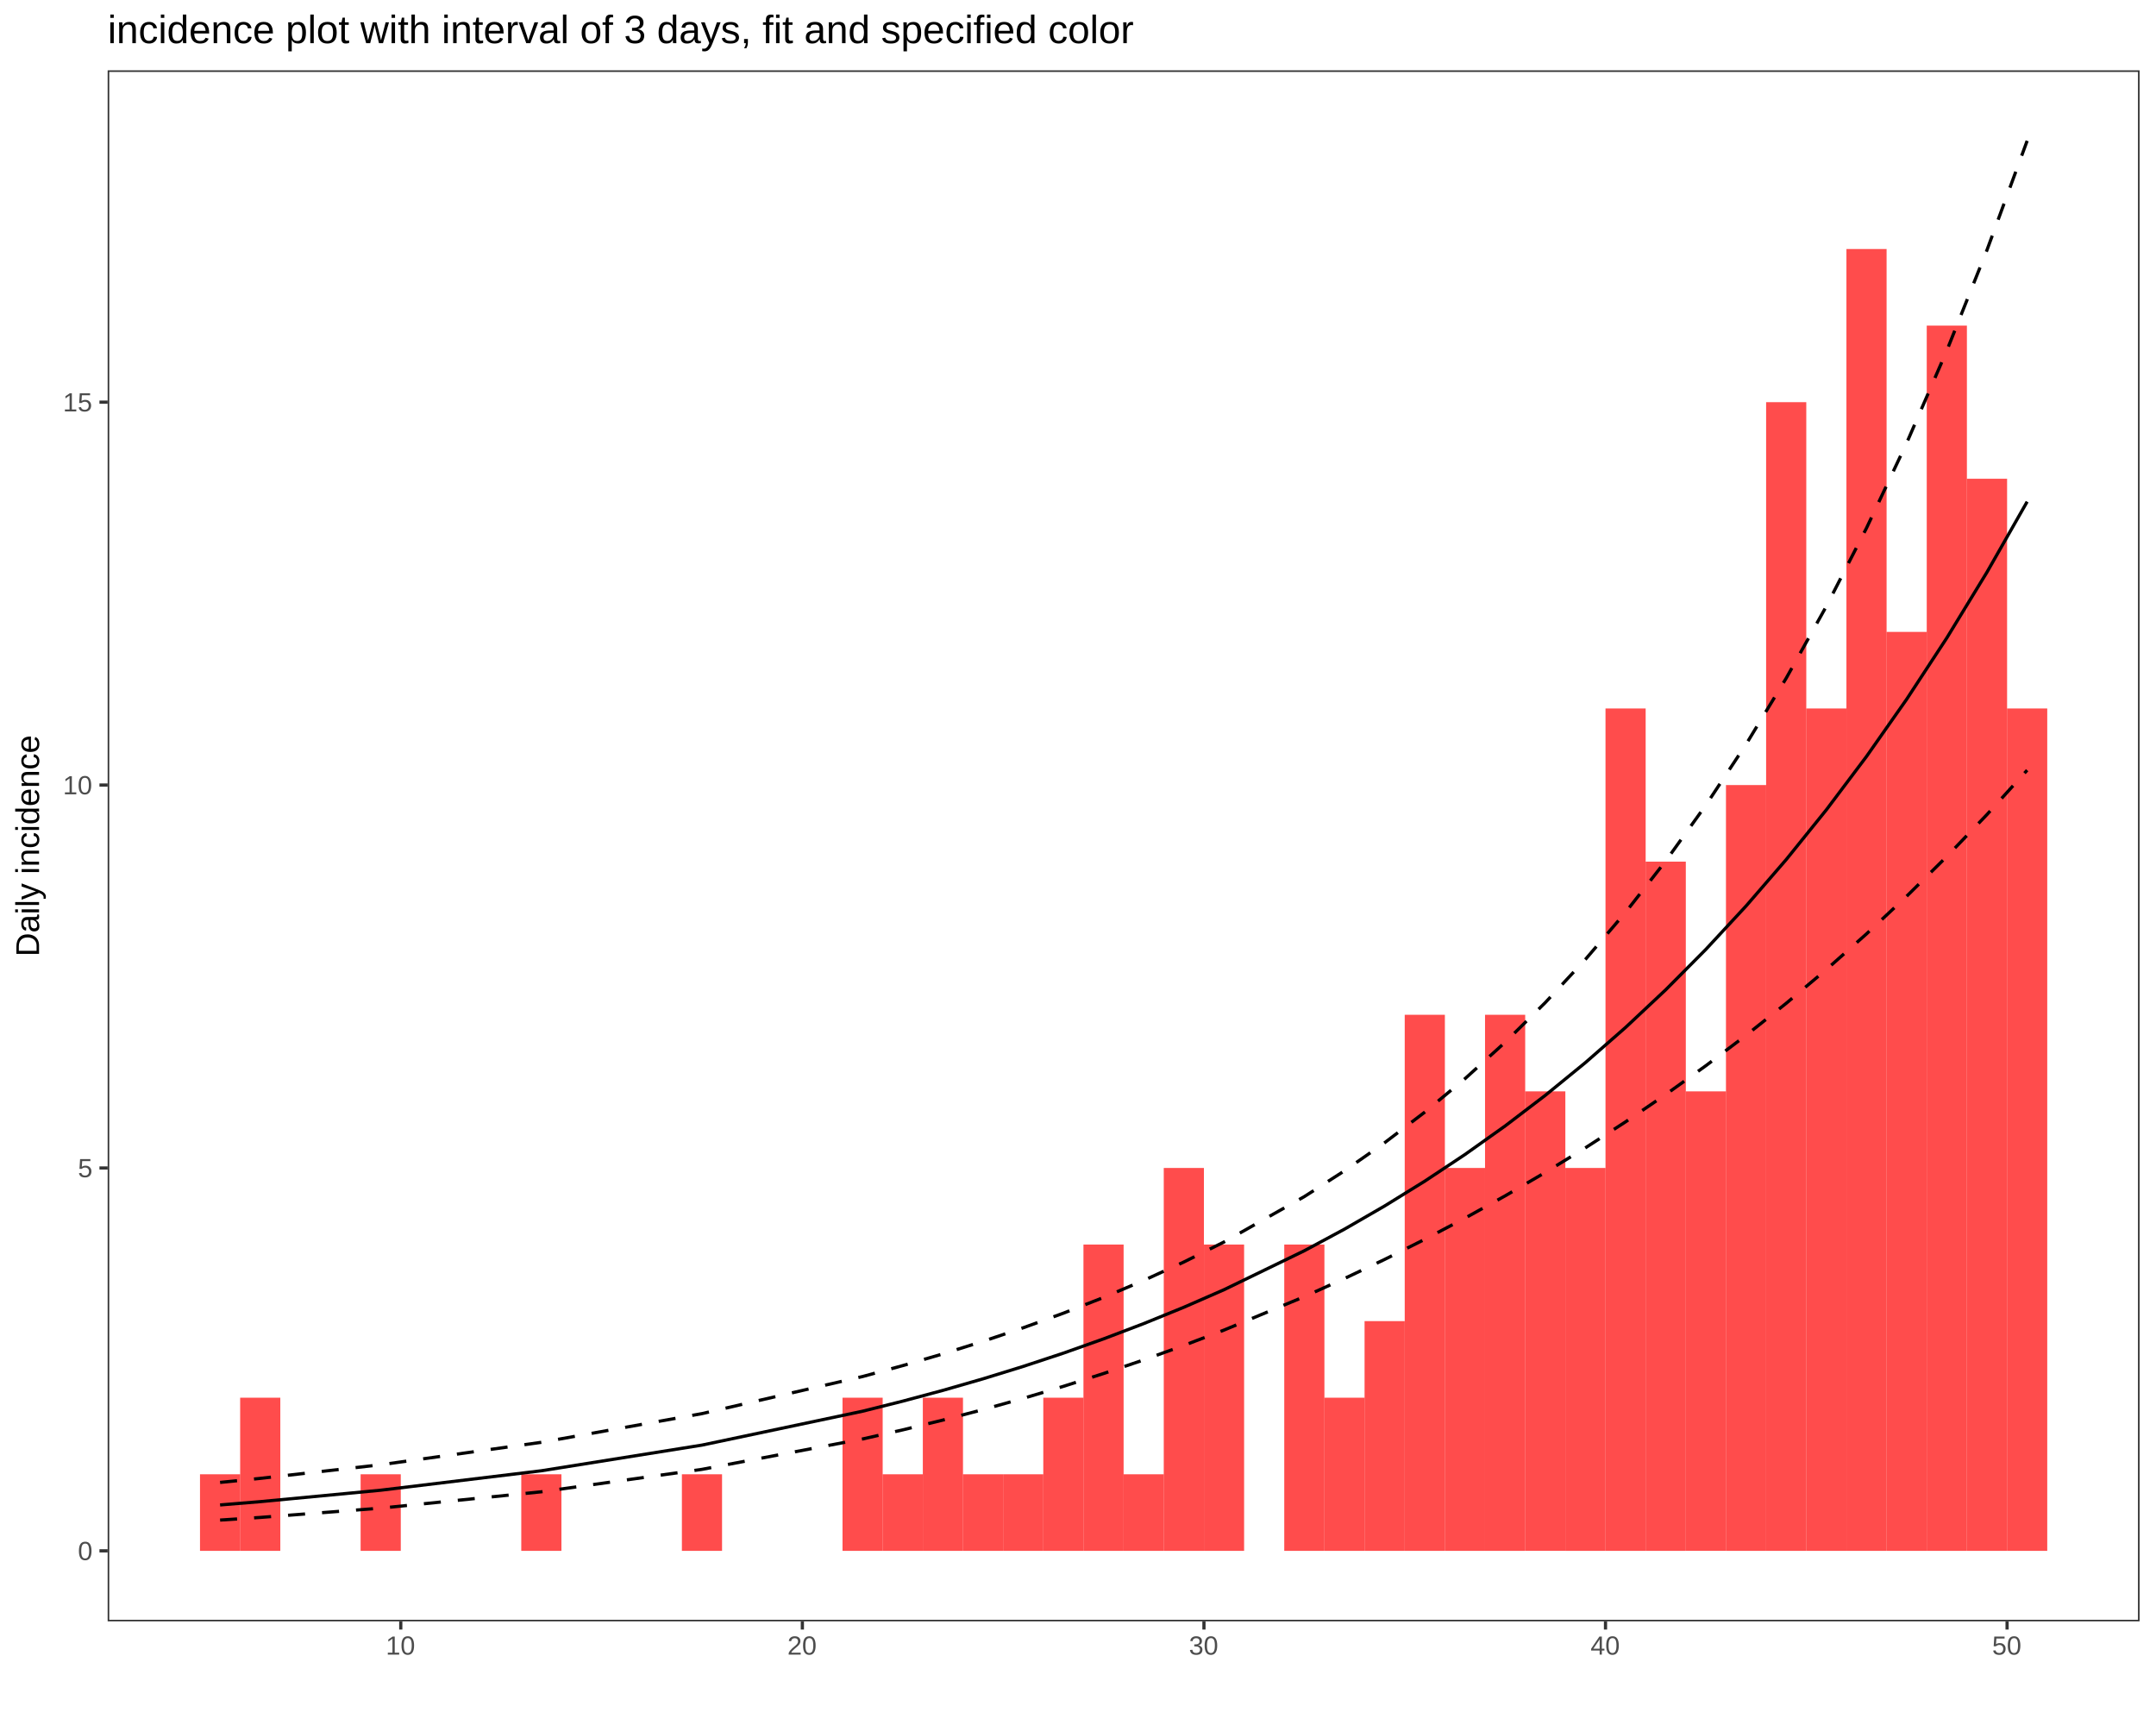
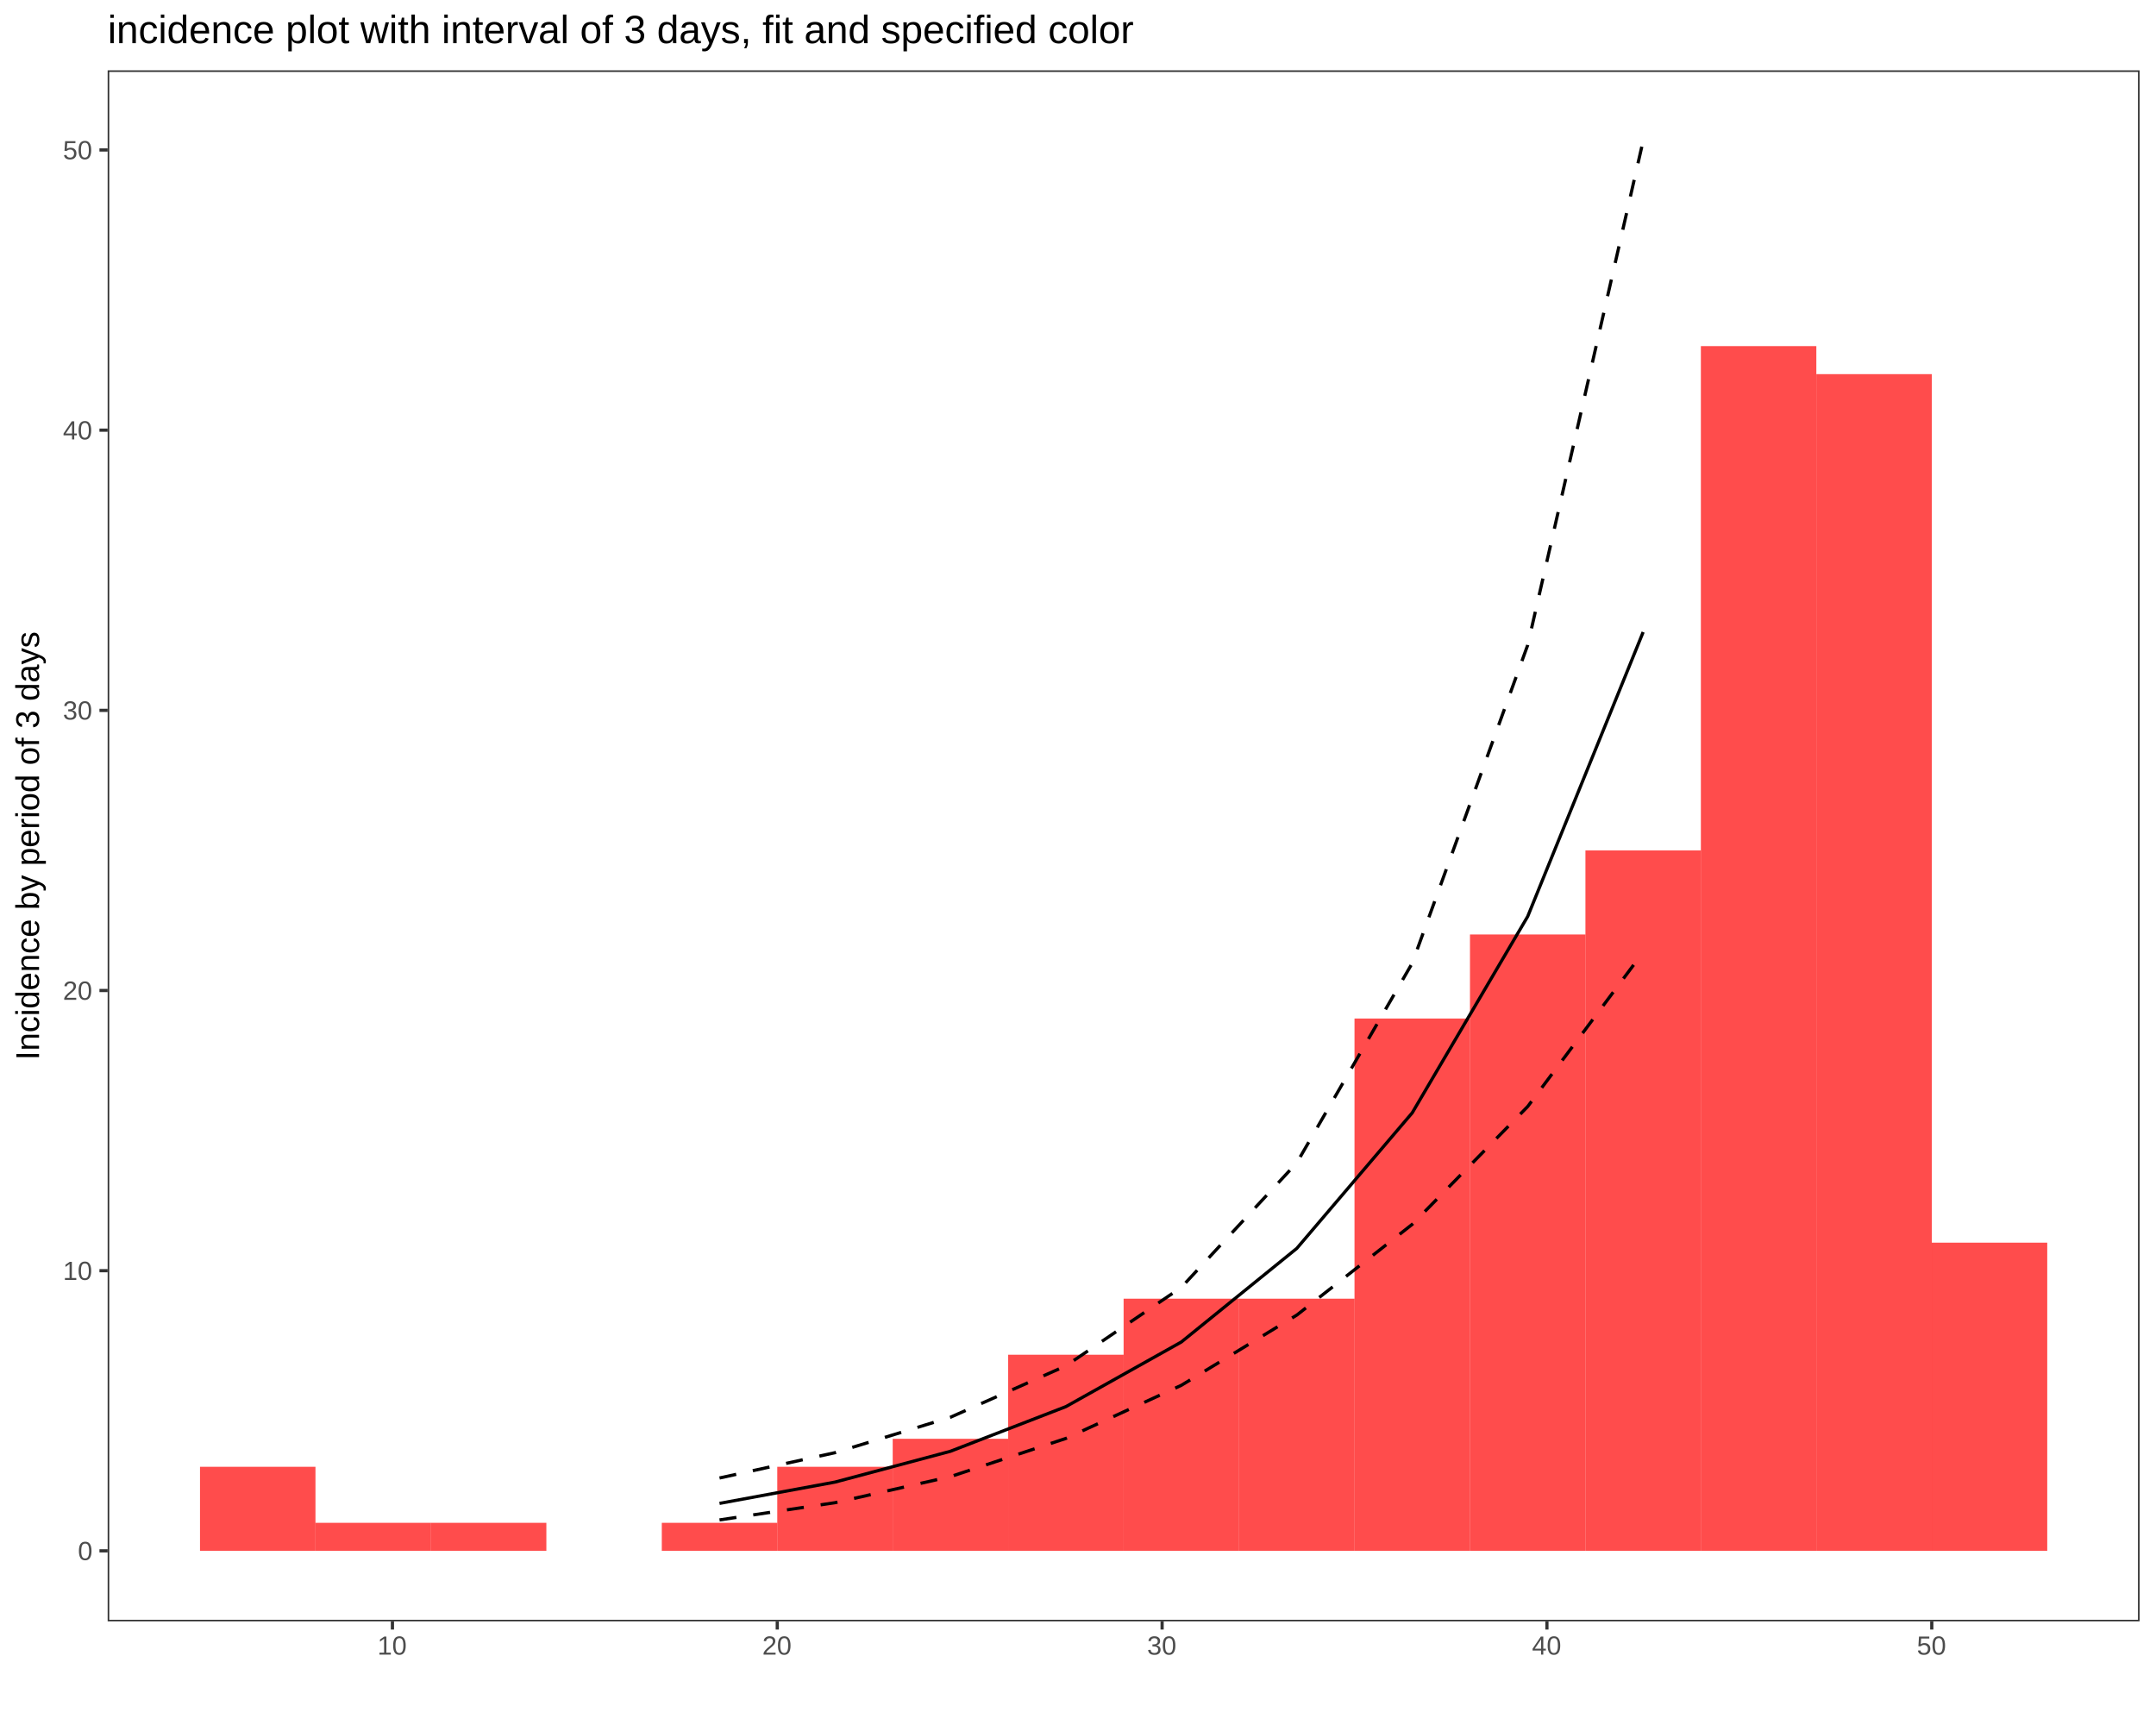
<svg xmlns="http://www.w3.org/2000/svg" viewBox="0 0 720.00 576.00">
  <defs>
    <style type="text/css">
    line, polyline, path, rect, circle {
      fill: none;
      stroke: #000000;
      stroke-linecap: round;
      stroke-linejoin: round;
      stroke-miterlimit: 10.00;
    }
  </style>
  </defs>
  <rect width="100%" height="100%" style="stroke: none; fill: #FFFFFF;" />
  <rect x="0.00" y="0.00" width="720.00" height="576.00" style="stroke-width: 1.07; stroke: #FFFFFF; fill: #FFFFFF;" />
  <defs>
    <clipPath id="cpMzUuOTQ4fDcxNC41MjF8NTQxLjM5MXwyMy40NzY3">
      <rect x="35.95" y="23.48" width="678.57" height="517.91" />
    </clipPath>
  </defs>
  <rect x="35.95" y="23.48" width="678.57" height="517.91" style="stroke-width: 1.07; stroke: none; fill: #FFFFFF;" clip-path="url(#cpMzUuOTQ4fDcxNC41MjF8NTQxLjM5MXwyMy40NzY3)" />
-   <rect x="66.79" y="492.28" width="13.41" height="25.57" style="stroke-width: 1.07; stroke: none; stroke-linecap: butt; fill: #FF0000; fill-opacity: 0.70;" clip-path="url(#cpMzUuOTQ4fDcxNC41MjF8NTQxLjM5MXwyMy40NzY3)" />
-   <rect x="80.20" y="466.71" width="13.41" height="51.14" style="stroke-width: 1.07; stroke: none; stroke-linecap: butt; fill: #FF0000; fill-opacity: 0.70;" clip-path="url(#cpMzUuOTQ4fDcxNC41MjF8NTQxLjM5MXwyMy40NzY3)" />
-   <rect x="93.61" y="517.85" width="13.41" height="0.00" style="stroke-width: 1.07; stroke: none; stroke-linecap: butt; fill: #FF0000; fill-opacity: 0.70;" clip-path="url(#cpMzUuOTQ4fDcxNC41MjF8NTQxLjM5MXwyMy40NzY3)" />
-   <rect x="107.02" y="517.85" width="13.41" height="0.00" style="stroke-width: 1.07; stroke: none; stroke-linecap: butt; fill: #FF0000; fill-opacity: 0.70;" clip-path="url(#cpMzUuOTQ4fDcxNC41MjF8NTQxLjM5MXwyMy40NzY3)" />
-   <rect x="120.43" y="492.28" width="13.41" height="25.57" style="stroke-width: 1.07; stroke: none; stroke-linecap: butt; fill: #FF0000; fill-opacity: 0.70;" clip-path="url(#cpMzUuOTQ4fDcxNC41MjF8NTQxLjM5MXwyMy40NzY3)" />
-   <rect x="133.84" y="517.85" width="13.41" height="0.00" style="stroke-width: 1.07; stroke: none; stroke-linecap: butt; fill: #FF0000; fill-opacity: 0.70;" clip-path="url(#cpMzUuOTQ4fDcxNC41MjF8NTQxLjM5MXwyMy40NzY3)" />
-   <rect x="147.26" y="517.85" width="13.41" height="0.00" style="stroke-width: 1.07; stroke: none; stroke-linecap: butt; fill: #FF0000; fill-opacity: 0.70;" clip-path="url(#cpMzUuOTQ4fDcxNC41MjF8NTQxLjM5MXwyMy40NzY3)" />
-   <rect x="160.67" y="517.85" width="13.41" height="0.00" style="stroke-width: 1.07; stroke: none; stroke-linecap: butt; fill: #FF0000; fill-opacity: 0.70;" clip-path="url(#cpMzUuOTQ4fDcxNC41MjF8NTQxLjM5MXwyMy40NzY3)" />
-   <rect x="174.08" y="492.28" width="13.41" height="25.57" style="stroke-width: 1.07; stroke: none; stroke-linecap: butt; fill: #FF0000; fill-opacity: 0.70;" clip-path="url(#cpMzUuOTQ4fDcxNC41MjF8NTQxLjM5MXwyMy40NzY3)" />
-   <rect x="187.49" y="517.85" width="13.41" height="0.00" style="stroke-width: 1.07; stroke: none; stroke-linecap: butt; fill: #FF0000; fill-opacity: 0.70;" clip-path="url(#cpMzUuOTQ4fDcxNC41MjF8NTQxLjM5MXwyMy40NzY3)" />
-   <rect x="200.90" y="517.85" width="13.41" height="0.00" style="stroke-width: 1.07; stroke: none; stroke-linecap: butt; fill: #FF0000; fill-opacity: 0.70;" clip-path="url(#cpMzUuOTQ4fDcxNC41MjF8NTQxLjM5MXwyMy40NzY3)" />
-   <rect x="214.31" y="517.85" width="13.41" height="0.00" style="stroke-width: 1.07; stroke: none; stroke-linecap: butt; fill: #FF0000; fill-opacity: 0.70;" clip-path="url(#cpMzUuOTQ4fDcxNC41MjF8NTQxLjM5MXwyMy40NzY3)" />
-   <rect x="227.72" y="492.28" width="13.41" height="25.57" style="stroke-width: 1.07; stroke: none; stroke-linecap: butt; fill: #FF0000; fill-opacity: 0.70;" clip-path="url(#cpMzUuOTQ4fDcxNC41MjF8NTQxLjM5MXwyMy40NzY3)" />
-   <rect x="241.13" y="517.85" width="13.41" height="0.00" style="stroke-width: 1.07; stroke: none; stroke-linecap: butt; fill: #FF0000; fill-opacity: 0.70;" clip-path="url(#cpMzUuOTQ4fDcxNC41MjF8NTQxLjM5MXwyMy40NzY3)" />
-   <rect x="254.54" y="517.85" width="13.41" height="0.00" style="stroke-width: 1.07; stroke: none; stroke-linecap: butt; fill: #FF0000; fill-opacity: 0.70;" clip-path="url(#cpMzUuOTQ4fDcxNC41MjF8NTQxLjM5MXwyMy40NzY3)" />
-   <rect x="267.95" y="517.85" width="13.41" height="0.00" style="stroke-width: 1.07; stroke: none; stroke-linecap: butt; fill: #FF0000; fill-opacity: 0.70;" clip-path="url(#cpMzUuOTQ4fDcxNC41MjF8NTQxLjM5MXwyMy40NzY3)" />
-   <rect x="281.36" y="466.71" width="13.41" height="51.14" style="stroke-width: 1.07; stroke: none; stroke-linecap: butt; fill: #FF0000; fill-opacity: 0.70;" clip-path="url(#cpMzUuOTQ4fDcxNC41MjF8NTQxLjM5MXwyMy40NzY3)" />
-   <rect x="294.77" y="492.28" width="13.41" height="25.57" style="stroke-width: 1.07; stroke: none; stroke-linecap: butt; fill: #FF0000; fill-opacity: 0.70;" clip-path="url(#cpMzUuOTQ4fDcxNC41MjF8NTQxLjM5MXwyMy40NzY3)" />
-   <rect x="308.18" y="466.71" width="13.41" height="51.14" style="stroke-width: 1.07; stroke: none; stroke-linecap: butt; fill: #FF0000; fill-opacity: 0.70;" clip-path="url(#cpMzUuOTQ4fDcxNC41MjF8NTQxLjM5MXwyMy40NzY3)" />
-   <rect x="321.59" y="492.28" width="13.41" height="25.57" style="stroke-width: 1.07; stroke: none; stroke-linecap: butt; fill: #FF0000; fill-opacity: 0.70;" clip-path="url(#cpMzUuOTQ4fDcxNC41MjF8NTQxLjM5MXwyMy40NzY3)" />
-   <rect x="335.00" y="492.28" width="13.41" height="25.57" style="stroke-width: 1.07; stroke: none; stroke-linecap: butt; fill: #FF0000; fill-opacity: 0.70;" clip-path="url(#cpMzUuOTQ4fDcxNC41MjF8NTQxLjM5MXwyMy40NzY3)" />
-   <rect x="348.41" y="466.71" width="13.41" height="51.14" style="stroke-width: 1.07; stroke: none; stroke-linecap: butt; fill: #FF0000; fill-opacity: 0.70;" clip-path="url(#cpMzUuOTQ4fDcxNC41MjF8NTQxLjM5MXwyMy40NzY3)" />
-   <rect x="361.82" y="415.57" width="13.41" height="102.28" style="stroke-width: 1.07; stroke: none; stroke-linecap: butt; fill: #FF0000; fill-opacity: 0.70;" clip-path="url(#cpMzUuOTQ4fDcxNC41MjF8NTQxLjM5MXwyMy40NzY3)" />
-   <rect x="375.23" y="492.28" width="13.41" height="25.57" style="stroke-width: 1.07; stroke: none; stroke-linecap: butt; fill: #FF0000; fill-opacity: 0.70;" clip-path="url(#cpMzUuOTQ4fDcxNC41MjF8NTQxLjM5MXwyMy40NzY3)" />
-   <rect x="388.64" y="390.00" width="13.41" height="127.85" style="stroke-width: 1.07; stroke: none; stroke-linecap: butt; fill: #FF0000; fill-opacity: 0.70;" clip-path="url(#cpMzUuOTQ4fDcxNC41MjF8NTQxLjM5MXwyMy40NzY3)" />
-   <rect x="402.06" y="415.57" width="13.41" height="102.28" style="stroke-width: 1.07; stroke: none; stroke-linecap: butt; fill: #FF0000; fill-opacity: 0.70;" clip-path="url(#cpMzUuOTQ4fDcxNC41MjF8NTQxLjM5MXwyMy40NzY3)" />
-   <rect x="415.47" y="517.85" width="13.41" height="0.00" style="stroke-width: 1.07; stroke: none; stroke-linecap: butt; fill: #FF0000; fill-opacity: 0.70;" clip-path="url(#cpMzUuOTQ4fDcxNC41MjF8NTQxLjM5MXwyMy40NzY3)" />
-   <rect x="428.88" y="415.57" width="13.41" height="102.28" style="stroke-width: 1.07; stroke: none; stroke-linecap: butt; fill: #FF0000; fill-opacity: 0.70;" clip-path="url(#cpMzUuOTQ4fDcxNC41MjF8NTQxLjM5MXwyMy40NzY3)" />
-   <rect x="442.29" y="466.71" width="13.41" height="51.14" style="stroke-width: 1.07; stroke: none; stroke-linecap: butt; fill: #FF0000; fill-opacity: 0.70;" clip-path="url(#cpMzUuOTQ4fDcxNC41MjF8NTQxLjM5MXwyMy40NzY3)" />
-   <rect x="455.70" y="441.14" width="13.41" height="76.71" style="stroke-width: 1.07; stroke: none; stroke-linecap: butt; fill: #FF0000; fill-opacity: 0.70;" clip-path="url(#cpMzUuOTQ4fDcxNC41MjF8NTQxLjM5MXwyMy40NzY3)" />
-   <rect x="469.11" y="338.85" width="13.41" height="179.00" style="stroke-width: 1.07; stroke: none; stroke-linecap: butt; fill: #FF0000; fill-opacity: 0.70;" clip-path="url(#cpMzUuOTQ4fDcxNC41MjF8NTQxLjM5MXwyMy40NzY3)" />
-   <rect x="482.52" y="390.00" width="13.41" height="127.85" style="stroke-width: 1.07; stroke: none; stroke-linecap: butt; fill: #FF0000; fill-opacity: 0.70;" clip-path="url(#cpMzUuOTQ4fDcxNC41MjF8NTQxLjM5MXwyMy40NzY3)" />
-   <rect x="495.93" y="338.85" width="13.41" height="179.00" style="stroke-width: 1.07; stroke: none; stroke-linecap: butt; fill: #FF0000; fill-opacity: 0.70;" clip-path="url(#cpMzUuOTQ4fDcxNC41MjF8NTQxLjM5MXwyMy40NzY3)" />
-   <rect x="509.34" y="364.42" width="13.41" height="153.42" style="stroke-width: 1.07; stroke: none; stroke-linecap: butt; fill: #FF0000; fill-opacity: 0.70;" clip-path="url(#cpMzUuOTQ4fDcxNC41MjF8NTQxLjM5MXwyMy40NzY3)" />
-   <rect x="522.75" y="390.00" width="13.41" height="127.85" style="stroke-width: 1.07; stroke: none; stroke-linecap: butt; fill: #FF0000; fill-opacity: 0.70;" clip-path="url(#cpMzUuOTQ4fDcxNC41MjF8NTQxLjM5MXwyMy40NzY3)" />
-   <rect x="536.16" y="236.57" width="13.41" height="281.28" style="stroke-width: 1.07; stroke: none; stroke-linecap: butt; fill: #FF0000; fill-opacity: 0.70;" clip-path="url(#cpMzUuOTQ4fDcxNC41MjF8NTQxLjM5MXwyMy40NzY3)" />
-   <rect x="549.57" y="287.71" width="13.41" height="230.14" style="stroke-width: 1.07; stroke: none; stroke-linecap: butt; fill: #FF0000; fill-opacity: 0.70;" clip-path="url(#cpMzUuOTQ4fDcxNC41MjF8NTQxLjM5MXwyMy40NzY3)" />
-   <rect x="562.98" y="364.42" width="13.41" height="153.42" style="stroke-width: 1.07; stroke: none; stroke-linecap: butt; fill: #FF0000; fill-opacity: 0.70;" clip-path="url(#cpMzUuOTQ4fDcxNC41MjF8NTQxLjM5MXwyMy40NzY3)" />
-   <rect x="576.39" y="262.14" width="13.41" height="255.71" style="stroke-width: 1.07; stroke: none; stroke-linecap: butt; fill: #FF0000; fill-opacity: 0.70;" clip-path="url(#cpMzUuOTQ4fDcxNC41MjF8NTQxLjM5MXwyMy40NzY3)" />
-   <rect x="589.80" y="134.29" width="13.41" height="383.56" style="stroke-width: 1.07; stroke: none; stroke-linecap: butt; fill: #FF0000; fill-opacity: 0.70;" clip-path="url(#cpMzUuOTQ4fDcxNC41MjF8NTQxLjM5MXwyMy40NzY3)" />
-   <rect x="603.21" y="236.57" width="13.41" height="281.28" style="stroke-width: 1.07; stroke: none; stroke-linecap: butt; fill: #FF0000; fill-opacity: 0.70;" clip-path="url(#cpMzUuOTQ4fDcxNC41MjF8NTQxLjM5MXwyMy40NzY3)" />
-   <rect x="616.62" y="83.15" width="13.41" height="434.70" style="stroke-width: 1.07; stroke: none; stroke-linecap: butt; fill: #FF0000; fill-opacity: 0.70;" clip-path="url(#cpMzUuOTQ4fDcxNC41MjF8NTQxLjM5MXwyMy40NzY3)" />
-   <rect x="630.03" y="211.00" width="13.41" height="306.85" style="stroke-width: 1.07; stroke: none; stroke-linecap: butt; fill: #FF0000; fill-opacity: 0.70;" clip-path="url(#cpMzUuOTQ4fDcxNC41MjF8NTQxLjM5MXwyMy40NzY3)" />
-   <rect x="643.44" y="108.72" width="13.41" height="409.13" style="stroke-width: 1.07; stroke: none; stroke-linecap: butt; fill: #FF0000; fill-opacity: 0.70;" clip-path="url(#cpMzUuOTQ4fDcxNC41MjF8NTQxLjM5MXwyMy40NzY3)" />
-   <rect x="656.86" y="159.86" width="13.41" height="357.99" style="stroke-width: 1.07; stroke: none; stroke-linecap: butt; fill: #FF0000; fill-opacity: 0.70;" clip-path="url(#cpMzUuOTQ4fDcxNC41MjF8NTQxLjM5MXwyMy40NzY3)" />
-   <rect x="670.27" y="236.57" width="13.41" height="281.28" style="stroke-width: 1.07; stroke: none; stroke-linecap: butt; fill: #FF0000; fill-opacity: 0.70;" clip-path="url(#cpMzUuOTQ4fDcxNC41MjF8NTQxLjM5MXwyMy40NzY3)" />
-   <polyline points="73.50,502.52 86.91,501.42 127.14,497.60 180.78,491.11 234.42,482.54 288.07,471.22 301.48,467.86 314.89,464.26 328.30,460.40 341.71,456.26 355.12,451.83 368.53,447.07 381.94,441.97 395.35,436.51 408.76,430.65 435.58,417.64 448.99,410.43 462.40,402.69 475.81,394.40 489.22,385.51 502.63,375.98 516.04,365.76 529.46,354.81 542.87,343.07 556.28,330.49 569.69,316.99 583.10,302.53 596.51,287.02 609.92,270.40 623.33,252.58 636.74,233.48 650.15,213.00 663.56,191.05 676.97,167.52 " style="stroke-width: 1.07; stroke-linecap: butt;" clip-path="url(#cpMzUuOTQ4fDcxNC41MjF8NTQxLjM5MXwyMy40NzY3)" />
-   <polyline points="73.50,507.57 86.91,506.69 127.14,503.59 180.78,498.13 234.42,490.64 288.07,480.49 301.48,477.45 314.89,474.18 328.30,470.68 341.71,466.93 355.12,462.92 368.53,458.64 381.94,454.09 395.35,449.26 408.76,444.13 435.58,432.97 448.99,426.91 462.40,420.54 475.81,413.82 489.22,406.76 502.63,399.32 516.04,391.50 529.46,383.26 542.87,374.59 556.28,365.46 569.69,355.84 583.10,345.70 596.51,335.01 609.92,323.73 623.33,311.83 636.74,299.26 650.15,285.99 663.56,271.98 676.97,257.18 " style="stroke-width: 1.07; stroke-dasharray: 5.69,5.69; stroke-linecap: butt;" clip-path="url(#cpMzUuOTQ4fDcxNC41MjF8NTQxLjM5MXwyMy40NzY3)" />
-   <polyline points="73.50,495.00 86.91,493.65 127.14,489.10 180.78,481.61 234.42,472.03 288.07,459.64 301.48,455.99 314.89,452.08 328.30,447.88 341.71,443.36 355.12,438.49 368.53,433.24 381.94,427.55 395.35,421.40 408.76,414.72 435.58,399.56 448.99,390.95 462.40,381.57 475.81,371.35 489.22,360.20 502.63,348.04 516.04,334.79 529.46,320.35 542.87,304.62 556.28,287.48 569.69,268.83 583.10,248.53 596.51,226.45 609.92,202.43 623.33,176.31 636.74,147.91 650.15,117.04 663.56,83.48 676.97,47.02 " style="stroke-width: 1.07; stroke-dasharray: 5.69,5.69; stroke-linecap: butt;" clip-path="url(#cpMzUuOTQ4fDcxNC41MjF8NTQxLjM5MXwyMy40NzY3)" />
+   <rect x="66.79" y="489.78" width="38.56" height="28.07" style="stroke-width: 1.07; stroke: none; stroke-linecap: butt; fill: #FF0000; fill-opacity: 0.70;" clip-path="url(#cpMzUuOTQ4fDcxNC41MjF8NTQxLjM5MXwyMy40NzY3)" />
+   <rect x="105.35" y="508.49" width="38.56" height="9.36" style="stroke-width: 1.07; stroke: none; stroke-linecap: butt; fill: #FF0000; fill-opacity: 0.70;" clip-path="url(#cpMzUuOTQ4fDcxNC41MjF8NTQxLjM5MXwyMy40NzY3)" />
+   <rect x="143.90" y="508.49" width="38.56" height="9.36" style="stroke-width: 1.07; stroke: none; stroke-linecap: butt; fill: #FF0000; fill-opacity: 0.70;" clip-path="url(#cpMzUuOTQ4fDcxNC41MjF8NTQxLjM5MXwyMy40NzY3)" />
+   <rect x="182.46" y="517.85" width="38.56" height="0.00" style="stroke-width: 1.07; stroke: none; stroke-linecap: butt; fill: #FF0000; fill-opacity: 0.70;" clip-path="url(#cpMzUuOTQ4fDcxNC41MjF8NTQxLjM5MXwyMy40NzY3)" />
+   <rect x="221.01" y="508.49" width="38.56" height="9.36" style="stroke-width: 1.07; stroke: none; stroke-linecap: butt; fill: #FF0000; fill-opacity: 0.70;" clip-path="url(#cpMzUuOTQ4fDcxNC41MjF8NTQxLjM5MXwyMy40NzY3)" />
+   <rect x="259.57" y="489.78" width="38.56" height="28.07" style="stroke-width: 1.07; stroke: none; stroke-linecap: butt; fill: #FF0000; fill-opacity: 0.70;" clip-path="url(#cpMzUuOTQ4fDcxNC41MjF8NTQxLjM5MXwyMy40NzY3)" />
+   <rect x="298.12" y="480.43" width="38.56" height="37.42" style="stroke-width: 1.07; stroke: none; stroke-linecap: butt; fill: #FF0000; fill-opacity: 0.70;" clip-path="url(#cpMzUuOTQ4fDcxNC41MjF8NTQxLjM5MXwyMy40NzY3)" />
+   <rect x="336.68" y="452.36" width="38.56" height="65.49" style="stroke-width: 1.07; stroke: none; stroke-linecap: butt; fill: #FF0000; fill-opacity: 0.70;" clip-path="url(#cpMzUuOTQ4fDcxNC41MjF8NTQxLjM5MXwyMy40NzY3)" />
+   <rect x="375.23" y="433.65" width="38.56" height="84.20" style="stroke-width: 1.07; stroke: none; stroke-linecap: butt; fill: #FF0000; fill-opacity: 0.70;" clip-path="url(#cpMzUuOTQ4fDcxNC41MjF8NTQxLjM5MXwyMy40NzY3)" />
+   <rect x="413.79" y="433.65" width="38.56" height="84.20" style="stroke-width: 1.07; stroke: none; stroke-linecap: butt; fill: #FF0000; fill-opacity: 0.70;" clip-path="url(#cpMzUuOTQ4fDcxNC41MjF8NTQxLjM5MXwyMy40NzY3)" />
+   <rect x="452.34" y="340.10" width="38.56" height="177.75" style="stroke-width: 1.07; stroke: none; stroke-linecap: butt; fill: #FF0000; fill-opacity: 0.70;" clip-path="url(#cpMzUuOTQ4fDcxNC41MjF8NTQxLjM5MXwyMy40NzY3)" />
+   <rect x="490.90" y="312.03" width="38.56" height="205.82" style="stroke-width: 1.07; stroke: none; stroke-linecap: butt; fill: #FF0000; fill-opacity: 0.70;" clip-path="url(#cpMzUuOTQ4fDcxNC41MjF8NTQxLjM5MXwyMy40NzY3)" />
+   <rect x="529.46" y="283.97" width="38.56" height="233.88" style="stroke-width: 1.07; stroke: none; stroke-linecap: butt; fill: #FF0000; fill-opacity: 0.70;" clip-path="url(#cpMzUuOTQ4fDcxNC41MjF8NTQxLjM5MXwyMy40NzY3)" />
+   <rect x="568.01" y="115.57" width="38.56" height="402.28" style="stroke-width: 1.07; stroke: none; stroke-linecap: butt; fill: #FF0000; fill-opacity: 0.70;" clip-path="url(#cpMzUuOTQ4fDcxNC41MjF8NTQxLjM5MXwyMy40NzY3)" />
+   <rect x="606.57" y="124.93" width="38.56" height="392.92" style="stroke-width: 1.07; stroke: none; stroke-linecap: butt; fill: #FF0000; fill-opacity: 0.70;" clip-path="url(#cpMzUuOTQ4fDcxNC41MjF8NTQxLjM5MXwyMy40NzY3)" />
+   <rect x="645.12" y="414.94" width="38.56" height="102.91" style="stroke-width: 1.07; stroke: none; stroke-linecap: butt; fill: #FF0000; fill-opacity: 0.70;" clip-path="url(#cpMzUuOTQ4fDcxNC41MjF8NTQxLjM5MXwyMy40NzY3)" />
+   <polyline points="240.29,502.00 278.85,494.89 317.40,484.60 355.96,469.69 394.51,448.11 433.07,416.85 471.62,371.58 510.18,306.01 548.73,211.06 " style="stroke-width: 1.07; stroke-linecap: butt;" clip-path="url(#cpMzUuOTQ4fDcxNC41MjF8NTQxLjM5MXwyMy40NzY3)" />
+   <polyline points="240.29,507.52 278.85,501.77 317.40,493.06 355.96,480.31 394.51,462.57 433.07,439.12 471.62,408.82 510.18,369.48 548.73,317.95 " style="stroke-width: 1.07; stroke-dasharray: 5.69,5.69; stroke-linecap: butt;" clip-path="url(#cpMzUuOTQ4fDcxNC41MjF8NTQxLjM5MXwyMy40NzY3)" />
+   <polyline points="240.29,493.52 278.85,485.07 317.40,473.24 355.96,456.07 394.51,429.87 433.07,388.28 471.62,321.61 510.18,215.40 548.73,47.02 " style="stroke-width: 1.07; stroke-dasharray: 5.69,5.69; stroke-linecap: butt;" clip-path="url(#cpMzUuOTQ4fDcxNC41MjF8NTQxLjM5MXwyMy40NzY3)" />
  <rect x="35.95" y="23.48" width="678.57" height="517.91" style="stroke-width: 1.07; stroke: #333333;" clip-path="url(#cpMzUuOTQ4fDcxNC41MjF8NTQxLjM5MXwyMy40NzY3)" />
  <defs>
    <clipPath id="cpMHw3MjB8NTc2fDA=">
      <rect x="0.00" y="0.00" width="720.00" height="576.00" />
    </clipPath>
  </defs>
  <g clip-path="url(#cpMHw3MjB8NTc2fDA=)">
    <text x="26.01" y="520.94" style="font-size: 8.80px; fill: #4D4D4D; font-family: Liberation Sans;" textLength="5.01px" lengthAdjust="spacingAndGlyphs">0</text>
  </g>
  <g clip-path="url(#cpMHw3MjB8NTc2fDA=)">
-     <text x="26.01" y="393.09" style="font-size: 8.80px; fill: #4D4D4D; font-family: Liberation Sans;" textLength="5.01px" lengthAdjust="spacingAndGlyphs">5</text>
+     <text x="21.01" y="427.39" style="font-size: 8.80px; fill: #4D4D4D; font-family: Liberation Sans;" textLength="10.01px" lengthAdjust="spacingAndGlyphs">10</text>
  </g>
  <g clip-path="url(#cpMHw3MjB8NTc2fDA=)">
-     <text x="21.01" y="265.23" style="font-size: 8.80px; fill: #4D4D4D; font-family: Liberation Sans;" textLength="10.01px" lengthAdjust="spacingAndGlyphs">10</text>
+     <text x="21.01" y="333.84" style="font-size: 8.80px; fill: #4D4D4D; font-family: Liberation Sans;" textLength="10.01px" lengthAdjust="spacingAndGlyphs">20</text>
  </g>
  <g clip-path="url(#cpMHw3MjB8NTc2fDA=)">
-     <text x="21.01" y="137.38" style="font-size: 8.80px; fill: #4D4D4D; font-family: Liberation Sans;" textLength="10.01px" lengthAdjust="spacingAndGlyphs">15</text>
+     <text x="21.01" y="240.28" style="font-size: 8.80px; fill: #4D4D4D; font-family: Liberation Sans;" textLength="10.01px" lengthAdjust="spacingAndGlyphs">30</text>
+   </g>
+   <g clip-path="url(#cpMHw3MjB8NTc2fDA=)">
+     <text x="21.01" y="146.73" style="font-size: 8.80px; fill: #4D4D4D; font-family: Liberation Sans;" textLength="10.01px" lengthAdjust="spacingAndGlyphs">40</text>
+   </g>
+   <g clip-path="url(#cpMHw3MjB8NTc2fDA=)">
+     <text x="21.01" y="53.18" style="font-size: 8.80px; fill: #4D4D4D; font-family: Liberation Sans;" textLength="10.01px" lengthAdjust="spacingAndGlyphs">50</text>
  </g>
  <polyline points="33.21,517.85 35.95,517.85 " style="stroke-width: 1.07; stroke: #333333; stroke-linecap: butt;" clip-path="url(#cpMHw3MjB8NTc2fDA=)" />
-   <polyline points="33.21,390.00 35.95,390.00 " style="stroke-width: 1.07; stroke: #333333; stroke-linecap: butt;" clip-path="url(#cpMHw3MjB8NTc2fDA=)" />
-   <polyline points="33.21,262.14 35.95,262.14 " style="stroke-width: 1.07; stroke: #333333; stroke-linecap: butt;" clip-path="url(#cpMHw3MjB8NTc2fDA=)" />
-   <polyline points="33.21,134.29 35.95,134.29 " style="stroke-width: 1.07; stroke: #333333; stroke-linecap: butt;" clip-path="url(#cpMHw3MjB8NTc2fDA=)" />
-   <polyline points="133.84,544.13 133.84,541.39 " style="stroke-width: 1.07; stroke: #333333; stroke-linecap: butt;" clip-path="url(#cpMHw3MjB8NTc2fDA=)" />
-   <polyline points="267.95,544.13 267.95,541.39 " style="stroke-width: 1.07; stroke: #333333; stroke-linecap: butt;" clip-path="url(#cpMHw3MjB8NTc2fDA=)" />
-   <polyline points="402.06,544.13 402.06,541.39 " style="stroke-width: 1.07; stroke: #333333; stroke-linecap: butt;" clip-path="url(#cpMHw3MjB8NTc2fDA=)" />
-   <polyline points="536.16,544.13 536.16,541.39 " style="stroke-width: 1.07; stroke: #333333; stroke-linecap: butt;" clip-path="url(#cpMHw3MjB8NTc2fDA=)" />
-   <polyline points="670.27,544.13 670.27,541.39 " style="stroke-width: 1.07; stroke: #333333; stroke-linecap: butt;" clip-path="url(#cpMHw3MjB8NTc2fDA=)" />
+   <polyline points="33.21,424.30 35.95,424.30 " style="stroke-width: 1.07; stroke: #333333; stroke-linecap: butt;" clip-path="url(#cpMHw3MjB8NTc2fDA=)" />
+   <polyline points="33.21,330.74 35.95,330.74 " style="stroke-width: 1.07; stroke: #333333; stroke-linecap: butt;" clip-path="url(#cpMHw3MjB8NTc2fDA=)" />
+   <polyline points="33.21,237.19 35.95,237.19 " style="stroke-width: 1.07; stroke: #333333; stroke-linecap: butt;" clip-path="url(#cpMHw3MjB8NTc2fDA=)" />
+   <polyline points="33.21,143.64 35.95,143.64 " style="stroke-width: 1.07; stroke: #333333; stroke-linecap: butt;" clip-path="url(#cpMHw3MjB8NTc2fDA=)" />
+   <polyline points="33.21,50.08 35.95,50.08 " style="stroke-width: 1.07; stroke: #333333; stroke-linecap: butt;" clip-path="url(#cpMHw3MjB8NTc2fDA=)" />
+   <polyline points="131.05,544.13 131.05,541.39 " style="stroke-width: 1.07; stroke: #333333; stroke-linecap: butt;" clip-path="url(#cpMHw3MjB8NTc2fDA=)" />
+   <polyline points="259.57,544.13 259.57,541.39 " style="stroke-width: 1.07; stroke: #333333; stroke-linecap: butt;" clip-path="url(#cpMHw3MjB8NTc2fDA=)" />
+   <polyline points="388.09,544.13 388.09,541.39 " style="stroke-width: 1.07; stroke: #333333; stroke-linecap: butt;" clip-path="url(#cpMHw3MjB8NTc2fDA=)" />
+   <polyline points="516.60,544.13 516.60,541.39 " style="stroke-width: 1.07; stroke: #333333; stroke-linecap: butt;" clip-path="url(#cpMHw3MjB8NTc2fDA=)" />
+   <polyline points="645.12,544.13 645.12,541.39 " style="stroke-width: 1.07; stroke: #333333; stroke-linecap: butt;" clip-path="url(#cpMHw3MjB8NTc2fDA=)" />
  <g clip-path="url(#cpMHw3MjB8NTc2fDA=)">
-     <text x="128.84" y="552.51" style="font-size: 8.80px; fill: #4D4D4D; font-family: Liberation Sans;" textLength="10.01px" lengthAdjust="spacingAndGlyphs">10</text>
+     <text x="126.05" y="552.51" style="font-size: 8.80px; fill: #4D4D4D; font-family: Liberation Sans;" textLength="10.01px" lengthAdjust="spacingAndGlyphs">10</text>
  </g>
  <g clip-path="url(#cpMHw3MjB8NTc2fDA=)">
-     <text x="262.94" y="552.51" style="font-size: 8.80px; fill: #4D4D4D; font-family: Liberation Sans;" textLength="10.01px" lengthAdjust="spacingAndGlyphs">20</text>
+     <text x="254.56" y="552.51" style="font-size: 8.80px; fill: #4D4D4D; font-family: Liberation Sans;" textLength="10.01px" lengthAdjust="spacingAndGlyphs">20</text>
  </g>
  <g clip-path="url(#cpMHw3MjB8NTc2fDA=)">
-     <text x="397.05" y="552.51" style="font-size: 8.80px; fill: #4D4D4D; font-family: Liberation Sans;" textLength="10.01px" lengthAdjust="spacingAndGlyphs">30</text>
+     <text x="383.08" y="552.51" style="font-size: 8.80px; fill: #4D4D4D; font-family: Liberation Sans;" textLength="10.01px" lengthAdjust="spacingAndGlyphs">30</text>
  </g>
  <g clip-path="url(#cpMHw3MjB8NTc2fDA=)">
-     <text x="531.16" y="552.51" style="font-size: 8.80px; fill: #4D4D4D; font-family: Liberation Sans;" textLength="10.01px" lengthAdjust="spacingAndGlyphs">40</text>
+     <text x="511.60" y="552.51" style="font-size: 8.80px; fill: #4D4D4D; font-family: Liberation Sans;" textLength="10.01px" lengthAdjust="spacingAndGlyphs">40</text>
  </g>
  <g clip-path="url(#cpMHw3MjB8NTc2fDA=)">
-     <text x="665.26" y="552.51" style="font-size: 8.80px; fill: #4D4D4D; font-family: Liberation Sans;" textLength="10.01px" lengthAdjust="spacingAndGlyphs">50</text>
+     <text x="640.12" y="552.51" style="font-size: 8.80px; fill: #4D4D4D; font-family: Liberation Sans;" textLength="10.01px" lengthAdjust="spacingAndGlyphs">50</text>
  </g>
  <g clip-path="url(#cpMHw3MjB8NTc2fDA=)">
-     <text transform="translate(13.04,319.42) rotate(-90)" style="font-size: 11.00px; font-family: Liberation Sans;" textLength="73.98px" lengthAdjust="spacingAndGlyphs">Daily incidence</text>
+     <text transform="translate(13.04,353.98) rotate(-90)" style="font-size: 11.00px; font-family: Liberation Sans;" textLength="143.09px" lengthAdjust="spacingAndGlyphs">Incidence by period of 3 days</text>
  </g>
  <g clip-path="url(#cpMHw3MjB8NTc2fDA=)">
    <text x="35.95" y="14.42" style="font-size: 13.20px; font-family: Liberation Sans;" textLength="337.46px" lengthAdjust="spacingAndGlyphs">incidence plot with interval of 3 days, fit and specified color</text>
  </g>
</svg>
